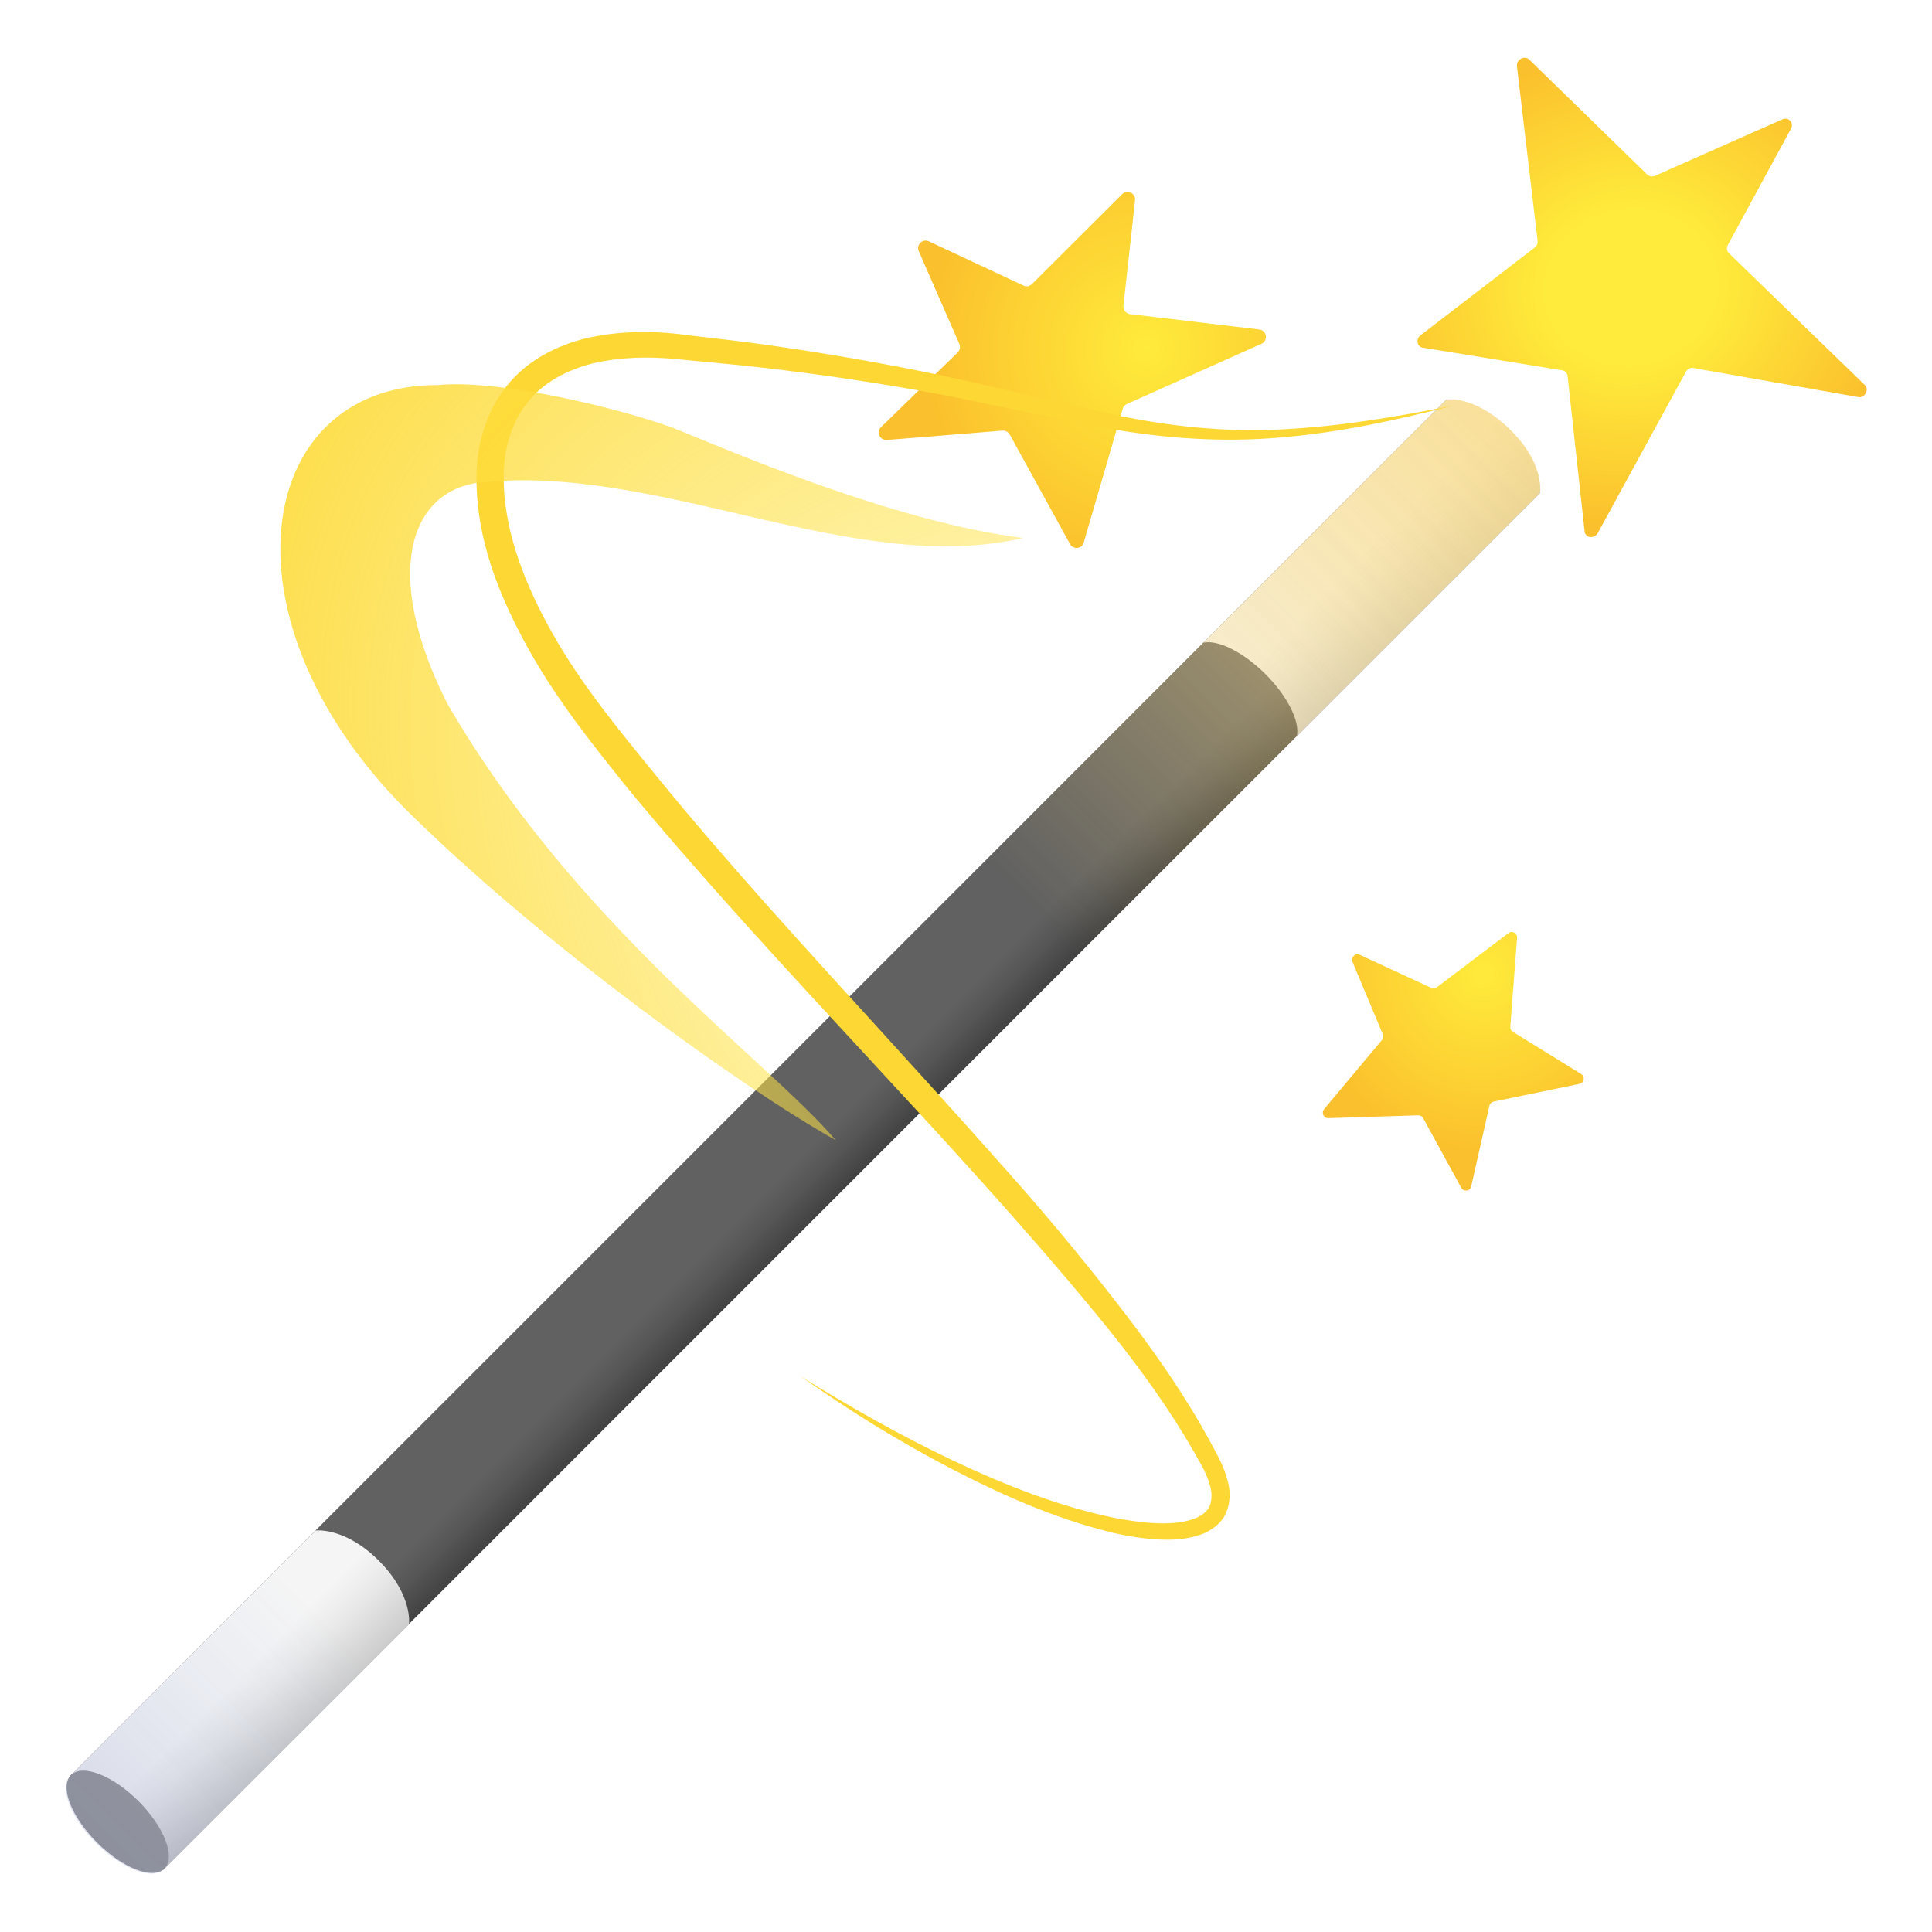
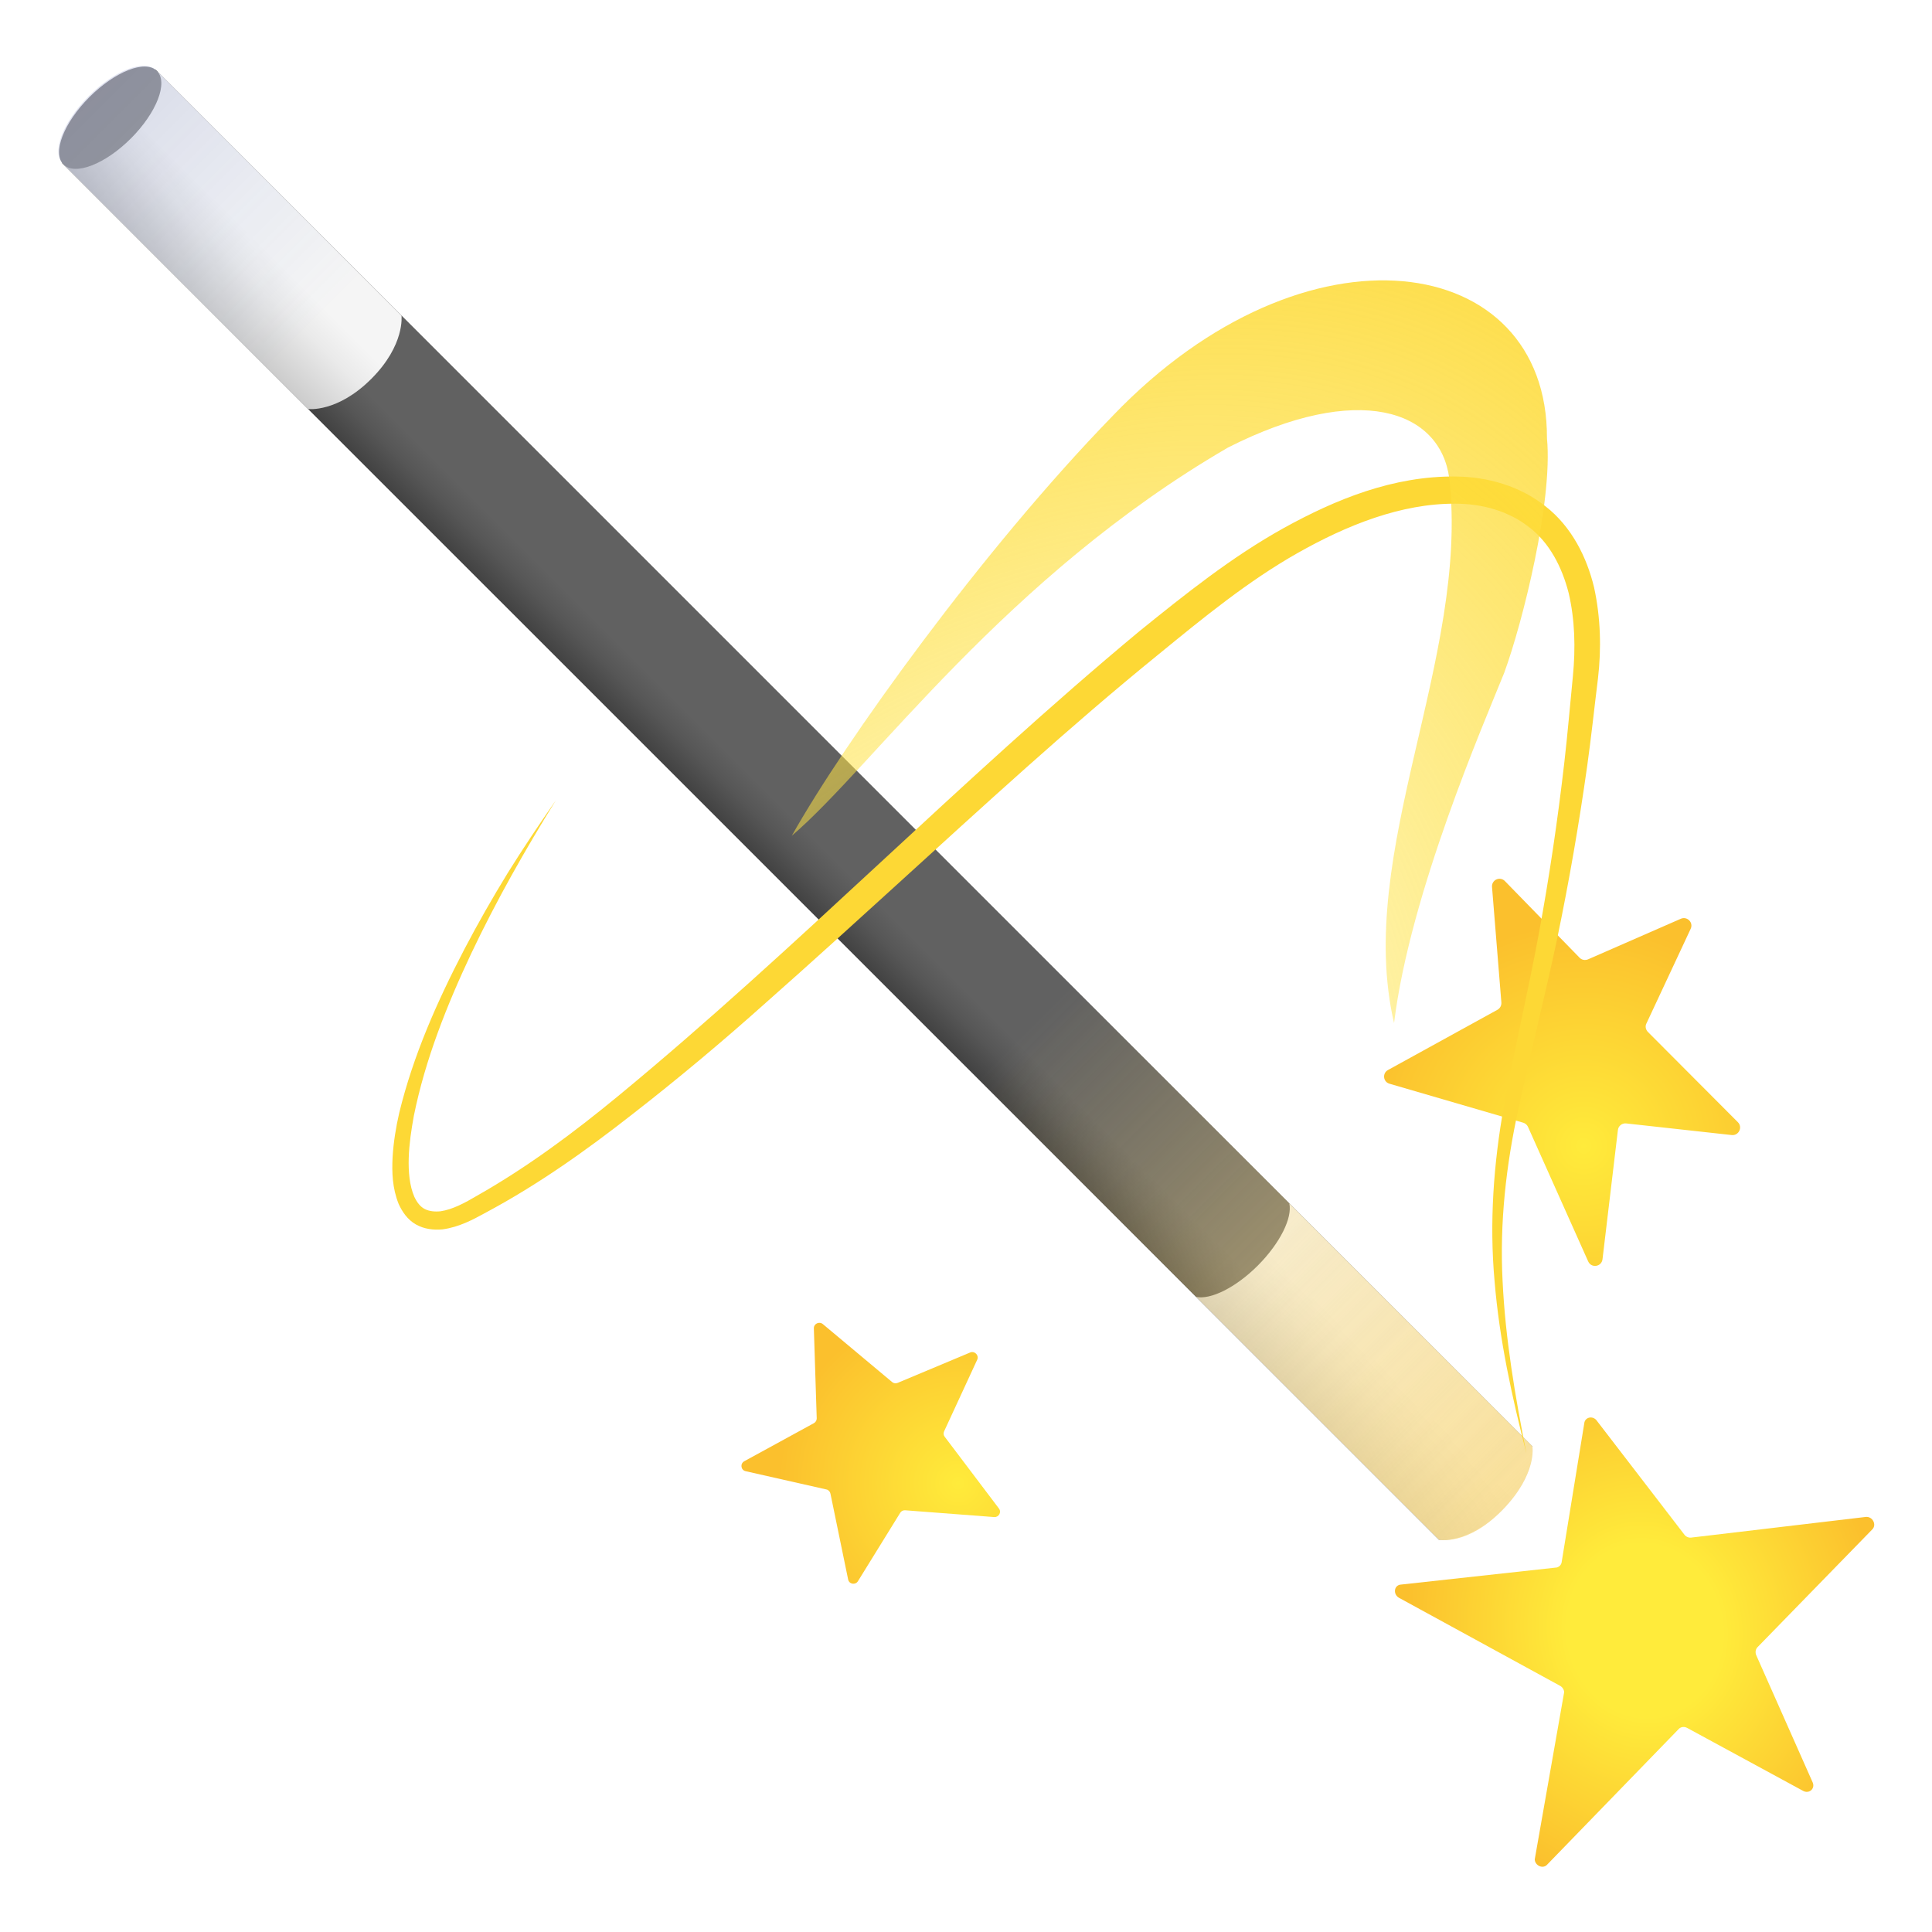
<svg xmlns="http://www.w3.org/2000/svg" width="25px" height="25px" viewBox="0 0 128 128" aria-hidden="true" role="img" class="iconify iconify--noto" preserveAspectRatio="xMidYMid meet">
-   <linearGradient id="IconifyId17ecdb2904d178eab10083" gradientUnits="userSpaceOnUse" x1="50.039" y1="68.904" x2="58.797" y2="68.904" gradientTransform="rotate(45.001 55.992 74.727) scale(1 1.1165)">
-     <stop offset=".595" stop-color="#616161">
+   <g transform="rotate(90, 64, 64)">
+     <linearGradient id="IconifyId17ecdb2904d178eab10083" gradientUnits="userSpaceOnUse" x1="50.039" y1="68.904" x2="58.797" y2="68.904" gradientTransform="rotate(45.001 55.992 74.727) scale(1 1.1165)">
+       <stop offset=".595" stop-color="#616161">

</stop>
-     <stop offset=".775" stop-color="#565656">
+       <stop offset=".775" stop-color="#565656">

</stop>
-     <stop offset="1" stop-color="#424242">
+       <stop offset="1" stop-color="#424242">

</stop>
-   </linearGradient>
-   <path fill="url(#IconifyId17ecdb2904d178eab10083)" d="M10.8 123.89l-6.19-6.2l91.23-91.23l6.19 6.19z">
+     </linearGradient>
+     <path fill="url(#IconifyId17ecdb2904d178eab10083)" d="M10.8 123.89l-6.19-6.2l91.23-91.23l6.19 6.19z">

</path>
-   <linearGradient id="IconifyId17ecdb2904d178eab10084" gradientUnits="userSpaceOnUse" x1="88.88" y1="34.518" x2="95.665" y2="41.304">
-     <stop offset=".262" stop-color="#f5f5f5">
+     <linearGradient id="IconifyId17ecdb2904d178eab10084" gradientUnits="userSpaceOnUse" x1="88.88" y1="34.518" x2="95.665" y2="41.304">
+       <stop offset=".262" stop-color="#f5f5f5">

</stop>
-     <stop offset=".466" stop-color="#eaeaea">
+       <stop offset=".466" stop-color="#eaeaea">

</stop>
-     <stop offset=".822" stop-color="#cdcdcd">
+       <stop offset=".822" stop-color="#cdcdcd">

</stop>
-     <stop offset=".989" stop-color="#bdbdbd">
+       <stop offset=".989" stop-color="#bdbdbd">

</stop>
-   </linearGradient>
-   <path d="M100.04 28.46c-2.25-2.25-4.19-2-4.19-2L79.73 42.58c.95-.21 2.62.6 4.11 2.08c1.48 1.48 2.29 3.15 2.08 4.11l16.12-16.12c-.01 0 .25-1.93-2-4.19z" fill="url(#IconifyId17ecdb2904d178eab10084)">
+     </linearGradient>
+     <path d="M100.04 28.46c-2.25-2.25-4.19-2-4.19-2L79.73 42.58c.95-.21 2.62.6 4.11 2.08c1.48 1.48 2.29 3.15 2.08 4.11l16.12-16.12c-.01 0 .25-1.93-2-4.19z" fill="url(#IconifyId17ecdb2904d178eab10084)">

</path>
-   <linearGradient id="IconifyId17ecdb2904d178eab10085" gradientUnits="userSpaceOnUse" x1="13.913" y1="109.476" x2="20.715" y2="116.277">
-     <stop offset=".262" stop-color="#f5f5f5">
+     <linearGradient id="IconifyId17ecdb2904d178eab10085" gradientUnits="userSpaceOnUse" x1="13.913" y1="109.476" x2="20.715" y2="116.277">
+       <stop offset=".262" stop-color="#f5f5f5">

</stop>
-     <stop offset=".466" stop-color="#eaeaea">
+       <stop offset=".466" stop-color="#eaeaea">

</stop>
-     <stop offset=".822" stop-color="#cdcdcd">
+       <stop offset=".822" stop-color="#cdcdcd">

</stop>
-     <stop offset=".989" stop-color="#bdbdbd">
+       <stop offset=".989" stop-color="#bdbdbd">

</stop>
-   </linearGradient>
-   <path d="M25.1 103.4c-2.25-2.25-4.19-2-4.19-2L4.74 117.56c.95-.21 2.67.56 4.16 2.04c1.48 1.48 2.25 3.21 2.04 4.16l16.16-16.17s.25-1.94-2-4.19z" fill="url(#IconifyId17ecdb2904d178eab10085)">
+     </linearGradient>
+     <path d="M25.1 103.4c-2.25-2.25-4.19-2-4.19-2L4.74 117.56c.95-.21 2.67.56 4.16 2.04c1.48 1.48 2.25 3.21 2.04 4.16l16.16-16.17s.25-1.94-2-4.19z" fill="url(#IconifyId17ecdb2904d178eab10085)">

</path>
-   <ellipse transform="rotate(-45.001 7.798 120.7)" cx="7.8" cy="120.7" rx="1.94" ry="4.38" fill="#9e9e9e">
+     <ellipse transform="rotate(-45.001 7.798 120.7)" cx="7.8" cy="120.7" rx="1.94" ry="4.38" fill="#9e9e9e">

</ellipse>
-   <linearGradient id="IconifyId17ecdb2904d178eab10086" gradientUnits="userSpaceOnUse" x1="68.386" y1="60.107" x2="102.984" y2="25.509">
-     <stop offset="0" stop-color="#fada80" stop-opacity="0">
+     <linearGradient id="IconifyId17ecdb2904d178eab10086" gradientUnits="userSpaceOnUse" x1="68.386" y1="60.107" x2="102.984" y2="25.509">
+       <stop offset="0" stop-color="#fada80" stop-opacity="0">

</stop>
-     <stop offset="1" stop-color="#fada80">
+       <stop offset="1" stop-color="#fada80">

</stop>
-   </linearGradient>
-   <path d="M95.82 26.48L27.88 94.43c-.76.76.01 2.76 1.72 4.46c1.71 1.71 3.71 2.48 4.46 1.72l67.95-67.95s.42-1.88-1.98-4.21s-4.21-1.97-4.21-1.97z" opacity=".85" fill="url(#IconifyId17ecdb2904d178eab10086)">
+     </linearGradient>
+     <path d="M95.82 26.48L27.88 94.43c-.76.76.01 2.76 1.72 4.46c1.71 1.71 3.71 2.48 4.46 1.72l67.95-67.95s.42-1.88-1.98-4.21s-4.21-1.97-4.21-1.97z" opacity=".85" fill="url(#IconifyId17ecdb2904d178eab10086)">

</path>
-   <linearGradient id="IconifyId17ecdb2904d178eab10087" gradientUnits="userSpaceOnUse" x1="-2.51" y1="131.003" x2="21.434" y2="107.059">
-     <stop offset="0" stop-color="#1a237e">
+     <linearGradient id="IconifyId17ecdb2904d178eab10087" gradientUnits="userSpaceOnUse" x1="-2.51" y1="131.003" x2="21.434" y2="107.059">
+       <stop offset="0" stop-color="#1a237e">

</stop>
-     <stop offset=".186" stop-color="#1d2a87" stop-opacity=".814">
+       <stop offset=".186" stop-color="#1d2a87" stop-opacity=".814">

</stop>
-     <stop offset=".49" stop-color="#243da0" stop-opacity=".51">
+       <stop offset=".49" stop-color="#243da0" stop-opacity=".51">

</stop>
-     <stop offset=".873" stop-color="#2f5cc7" stop-opacity=".127">
+       <stop offset=".873" stop-color="#2f5cc7" stop-opacity=".127">

</stop>
-     <stop offset="1" stop-color="#3367d6" stop-opacity="0">
+       <stop offset="1" stop-color="#3367d6" stop-opacity="0">

</stop>
-   </linearGradient>
-   <path d="M72.59 49.71L4.65 117.66c-.76.76.01 2.76 1.72 4.46c1.71 1.71 3.71 2.48 4.46 1.72L78.79 55.9s.42-1.88-1.98-4.21c-2.41-2.32-4.22-1.98-4.22-1.98z" opacity=".22" fill="url(#IconifyId17ecdb2904d178eab10087)">
+     </linearGradient>
+     <path d="M72.59 49.71L4.65 117.66c-.76.76.01 2.76 1.72 4.46c1.71 1.71 3.71 2.48 4.46 1.72L78.79 55.9s.42-1.88-1.98-4.21c-2.41-2.32-4.22-1.98-4.22-1.98z" opacity=".22" fill="url(#IconifyId17ecdb2904d178eab10087)">

</path>
-   <radialGradient id="IconifyId17ecdb2904d178eab10088" cx="75.918" cy="23.046" r="14.784" gradientTransform="rotate(2.144 75.14 23.029)" gradientUnits="userSpaceOnUse">
-     <stop offset="0" stop-color="#ffeb3b">
+     <radialGradient id="IconifyId17ecdb2904d178eab10088" cx="75.918" cy="23.046" r="14.784" gradientTransform="rotate(2.144 75.14 23.029)" gradientUnits="userSpaceOnUse">
+       <stop offset="0" stop-color="#ffeb3b">

</stop>
-     <stop offset="1" stop-color="#fbc02d">
+       <stop offset="1" stop-color="#fbc02d">

</stop>
-   </radialGradient>
-   <path d="M68.37 18.82l5.98-5.96c.33-.33.9-.06.85.41l-.77 6.99c-.03.27.16.52.44.55l8.56 1.02c.5.06.61.74.14.95l-8.92 3.99c-.13.06-.23.18-.27.32l-2.58 8.85c-.12.43-.7.49-.91.1l-3.99-7.25a.51.51 0 0 0-.48-.26l-7.66.62a.497.497 0 0 1-.39-.85l5.08-4.95c.15-.14.19-.37.11-.56l-2.69-6.15c-.18-.42.25-.85.67-.65l6.29 2.94c.17.08.39.04.54-.11z" fill="url(#IconifyId17ecdb2904d178eab10088)">
+     </radialGradient>
+     <path d="M68.37 18.82l5.98-5.96c.33-.33.9-.06.85.41l-.77 6.99c-.03.27.16.52.44.55l8.56 1.02c.5.06.61.74.14.95l-8.92 3.99c-.13.06-.23.18-.27.32l-2.58 8.85c-.12.43-.7.49-.91.1l-3.99-7.25a.51.51 0 0 0-.48-.26l-7.66.62a.497.497 0 0 1-.39-.85l5.08-4.95c.15-.14.19-.37.11-.56l-2.69-6.15c-.18-.42.25-.85.67-.65l6.29 2.94c.17.08.39.04.54-.11z" fill="url(#IconifyId17ecdb2904d178eab10088)">

</path>
-   <radialGradient id="IconifyId17ecdb2904d178eab10089" cx="99.385" cy="64.955" r="11.883" gradientTransform="rotate(-20.089 97.619 67.899)" gradientUnits="userSpaceOnUse">
-     <stop offset="0" stop-color="#ffeb3b">
+     <radialGradient id="IconifyId17ecdb2904d178eab10089" cx="99.385" cy="64.955" r="11.883" gradientTransform="rotate(-20.089 97.619 67.899)" gradientUnits="userSpaceOnUse">
+       <stop offset="0" stop-color="#ffeb3b">

</stop>
-     <stop offset="1" stop-color="#fbc02d">
+       <stop offset="1" stop-color="#fbc02d">

</stop>
-   </radialGradient>
-   <path d="M90.09 63.26l4.74 2.19c.12.06.26.04.36-.04l4.75-3.59c.25-.19.59.01.57.31l-.45 5.9c-.01.13.05.26.17.33l4.53 2.8c.27.17.2.59-.12.65l-5.68 1.17c-.14.03-.25.13-.28.27l-1.21 5.35c-.07.32-.5.38-.66.09l-2.52-4.61a.358.358 0 0 0-.32-.19l-5.96.19c-.31.01-.48-.35-.29-.59l3.84-4.59c.09-.1.11-.24.06-.37l-2.02-4.82c-.11-.29.2-.59.49-.45z" fill="url(#IconifyId17ecdb2904d178eab10089)">
+     </radialGradient>
+     <path d="M90.09 63.26l4.74 2.19c.12.06.26.04.36-.04l4.75-3.59c.25-.19.59.01.57.31l-.45 5.9c-.01.13.05.26.17.33l4.53 2.8c.27.17.2.59-.12.65l-5.68 1.17c-.14.03-.25.13-.28.27l-1.21 5.35c-.07.32-.5.38-.66.09l-2.52-4.61a.358.358 0 0 0-.32-.19l-5.96.19c-.31.01-.48-.35-.29-.59l3.84-4.59c.09-.1.11-.24.06-.37l-2.02-4.82c-.11-.29.2-.59.49-.45z" fill="url(#IconifyId17ecdb2904d178eab10089)">

</path>
-   <radialGradient id="IconifyId17ecdb2904d178eab10090" cx="134.587" cy="-6.354" r="16.452" gradientTransform="matrix(-.2474 .9423 -1.0398 -.1868 134.717 -108.97)" gradientUnits="userSpaceOnUse">
-     <stop offset=".325" stop-color="#ffeb3b">
+     <radialGradient id="IconifyId17ecdb2904d178eab10090" cx="134.587" cy="-6.354" r="16.452" gradientTransform="matrix(-.2474 .9423 -1.0398 -.1868 134.717 -108.97)" gradientUnits="userSpaceOnUse">
+       <stop offset=".325" stop-color="#ffeb3b">

</stop>
-     <stop offset="1" stop-color="#fbc02d">
+       <stop offset="1" stop-color="#fbc02d">

</stop>
-   </radialGradient>
-   <path d="M109.65 11.65l8.43-3.74c.42-.19.79.23.57.63l-4.17 7.68c-.1.18-.08.4.05.54l9.03 8.76c.27.28.04.78-.37.8l-11.08-1.95c-.17.01-.33.11-.42.27l-5.83 10.67c-.22.39-.78.35-.87-.06l-1.14-10.39a.438.438 0 0 0-.39-.33l-9.15-1.49c-.39-.03-.54-.5-.24-.79l7.65-5.88c.11-.11.17-.26.15-.41L100.5 4.38c-.04-.44.51-.73.82-.43l7.82 7.62c.13.12.33.15.51.08z" fill="url(#IconifyId17ecdb2904d178eab10090)">
+     </radialGradient>
+     <path d="M109.65 11.65l8.43-3.74c.42-.19.79.23.57.63l-4.17 7.68c-.1.18-.08.4.05.54l9.03 8.76c.27.28.04.78-.37.8l-11.08-1.95c-.17.01-.33.11-.42.27l-5.83 10.67c-.22.39-.78.35-.87-.06l-1.14-10.39a.438.438 0 0 0-.39-.33l-9.15-1.49c-.39-.03-.54-.5-.24-.79l7.65-5.88c.11-.11.17-.26.15-.41L100.5 4.38c-.04-.44.51-.73.82-.43l7.82 7.62c.13.12.33.15.51.08z" fill="url(#IconifyId17ecdb2904d178eab10090)">

</path>
-   <g>
-     <path d="M96.29 26.87c-3.74.96-7.53 1.79-11.4 2.11c-3.87.35-7.8.07-11.62-.62c-3.82-.71-7.57-1.6-11.35-2.3c-3.78-.7-7.58-1.26-11.4-1.7c-1.91-.22-3.83-.38-5.74-.57c-1.87-.18-3.72-.13-5.48.28c-1.73.44-3.34 1.27-4.38 2.63c-1.05 1.34-1.55 3.08-1.55 4.87c-.02 3.61 1.43 7.21 3.27 10.46c1.85 3.27 4.28 6.24 6.71 9.21c4.84 5.96 10.07 11.63 15.26 17.34c2.6 2.86 5.2 5.71 7.76 8.61c2.58 2.88 5.07 5.85 7.45 8.91c2.39 3.05 4.66 6.24 6.51 9.7c.46.84.97 1.77 1.12 2.89c.05.57-.01 1.2-.33 1.76s-.85.91-1.36 1.14c-1.05.42-2.09.45-3.09.4c-1-.06-1.98-.22-2.94-.44c-3.82-.93-7.39-2.52-10.83-4.31c-1.72-.9-3.4-1.86-5.05-2.87c-1.64-1.02-3.25-2.1-4.83-3.2c3.28 2.04 6.64 3.94 10.11 5.59c3.47 1.64 7.08 3.07 10.79 3.82c.93.17 1.86.31 2.78.34c.92.03 1.85-.05 2.59-.37c.36-.17.66-.39.81-.69c.15-.29.19-.66.15-1.05c-.12-.8-.55-1.6-1.04-2.43c-1.87-3.3-4.16-6.38-6.6-9.34c-9.76-11.84-20.88-22.6-30.8-34.54c-2.43-3.01-4.89-6.07-6.82-9.54c-1.9-3.44-3.47-7.26-3.42-11.43c.02-2.06.62-4.23 1.98-5.93c1.35-1.73 3.37-2.73 5.36-3.21c2.01-.44 4.07-.49 6.04-.26c1.92.24 3.85.44 5.77.71c3.84.54 7.66 1.2 11.45 1.99c3.79.8 7.54 1.76 11.29 2.57c3.74.82 7.56 1.25 11.4 1.05c3.83-.18 7.64-.83 11.43-1.58z" fill="#fdd835">
+     <g>
+       <path d="M96.29 26.87c-3.74.96-7.53 1.79-11.4 2.11c-3.87.35-7.8.07-11.62-.62c-3.82-.71-7.57-1.6-11.35-2.3c-3.78-.7-7.58-1.26-11.4-1.7c-1.91-.22-3.83-.38-5.74-.57c-1.87-.18-3.72-.13-5.48.28c-1.73.44-3.34 1.27-4.38 2.63c-1.05 1.34-1.55 3.08-1.55 4.87c-.02 3.61 1.43 7.21 3.27 10.46c1.85 3.27 4.28 6.24 6.71 9.21c4.84 5.96 10.07 11.63 15.26 17.34c2.6 2.86 5.2 5.71 7.76 8.61c2.58 2.88 5.07 5.85 7.45 8.91c2.39 3.05 4.66 6.24 6.51 9.7c.46.84.97 1.77 1.12 2.89c.05.57-.01 1.2-.33 1.76s-.85.91-1.36 1.14c-1.05.42-2.09.45-3.09.4c-1-.06-1.98-.22-2.94-.44c-3.82-.93-7.39-2.52-10.83-4.31c-1.72-.9-3.4-1.86-5.05-2.87c-1.64-1.02-3.25-2.1-4.83-3.2c3.28 2.04 6.64 3.94 10.11 5.59c3.47 1.64 7.08 3.07 10.79 3.82c.93.17 1.86.31 2.78.34c.92.03 1.85-.05 2.59-.37c.36-.17.66-.39.81-.69c.15-.29.19-.66.15-1.05c-.12-.8-.55-1.6-1.04-2.43c-1.87-3.3-4.16-6.38-6.6-9.34c-9.76-11.84-20.88-22.6-30.8-34.54c-2.43-3.01-4.89-6.07-6.82-9.54c-1.9-3.44-3.47-7.26-3.42-11.43c.02-2.06.62-4.23 1.98-5.93c1.35-1.73 3.37-2.73 5.36-3.21c2.01-.44 4.07-.49 6.04-.26c1.92.24 3.85.44 5.77.71c3.84.54 7.66 1.2 11.45 1.99c3.79.8 7.54 1.76 11.29 2.57c3.74.82 7.56 1.25 11.4 1.05c3.83-.18 7.64-.83 11.43-1.58z" fill="#fdd835">
+ 
+ </path>
+     </g>
+     <radialGradient id="IconifyId17ecdb2904d178eab10091" cx="92.761" cy="70.093" r="93.729" gradientTransform="matrix(.8599 .5105 -.306 .5153 34.446 -13.385)" gradientUnits="userSpaceOnUse">
+       <stop offset="0" stop-color="#ffee58" stop-opacity="0">
+ 
+ </stop>
+       <stop offset="1" stop-color="#fdd835">
+ 
+ </stop>
+     </radialGradient>
+     <path d="M67.78 35.64c-11.25 2.62-24.16-5-36.08-3.66c-4.55.6-6.42 6.04-2.05 14.66c8.58 14.77 21.1 23.49 25.72 28.9c-6.21-3.48-18.97-12.65-27.84-21.28c-13.35-12.8-10.88-28.8 1.5-28.75c4.15-.4 12.18 1.6 15.54 2.83c3.31 1.33 14.58 6.24 23.21 7.3z" fill="url(#IconifyId17ecdb2904d178eab10091)">

</path>
  </g>
-   <radialGradient id="IconifyId17ecdb2904d178eab10091" cx="92.761" cy="70.093" r="93.729" gradientTransform="matrix(.8599 .5105 -.306 .5153 34.446 -13.385)" gradientUnits="userSpaceOnUse">
-     <stop offset="0" stop-color="#ffee58" stop-opacity="0">
- 
- </stop>
-     <stop offset="1" stop-color="#fdd835">
- 
- </stop>
-   </radialGradient>
-   <path d="M67.78 35.64c-11.25 2.62-24.16-5-36.08-3.66c-4.55.6-6.42 6.04-2.05 14.66c8.58 14.77 21.1 23.49 25.72 28.9c-6.21-3.48-18.97-12.65-27.84-21.28c-13.35-12.8-10.88-28.8 1.5-28.75c4.15-.4 12.18 1.6 15.54 2.83c3.31 1.33 14.58 6.24 23.21 7.3z" fill="url(#IconifyId17ecdb2904d178eab10091)">
- 
- </path>
</svg>
